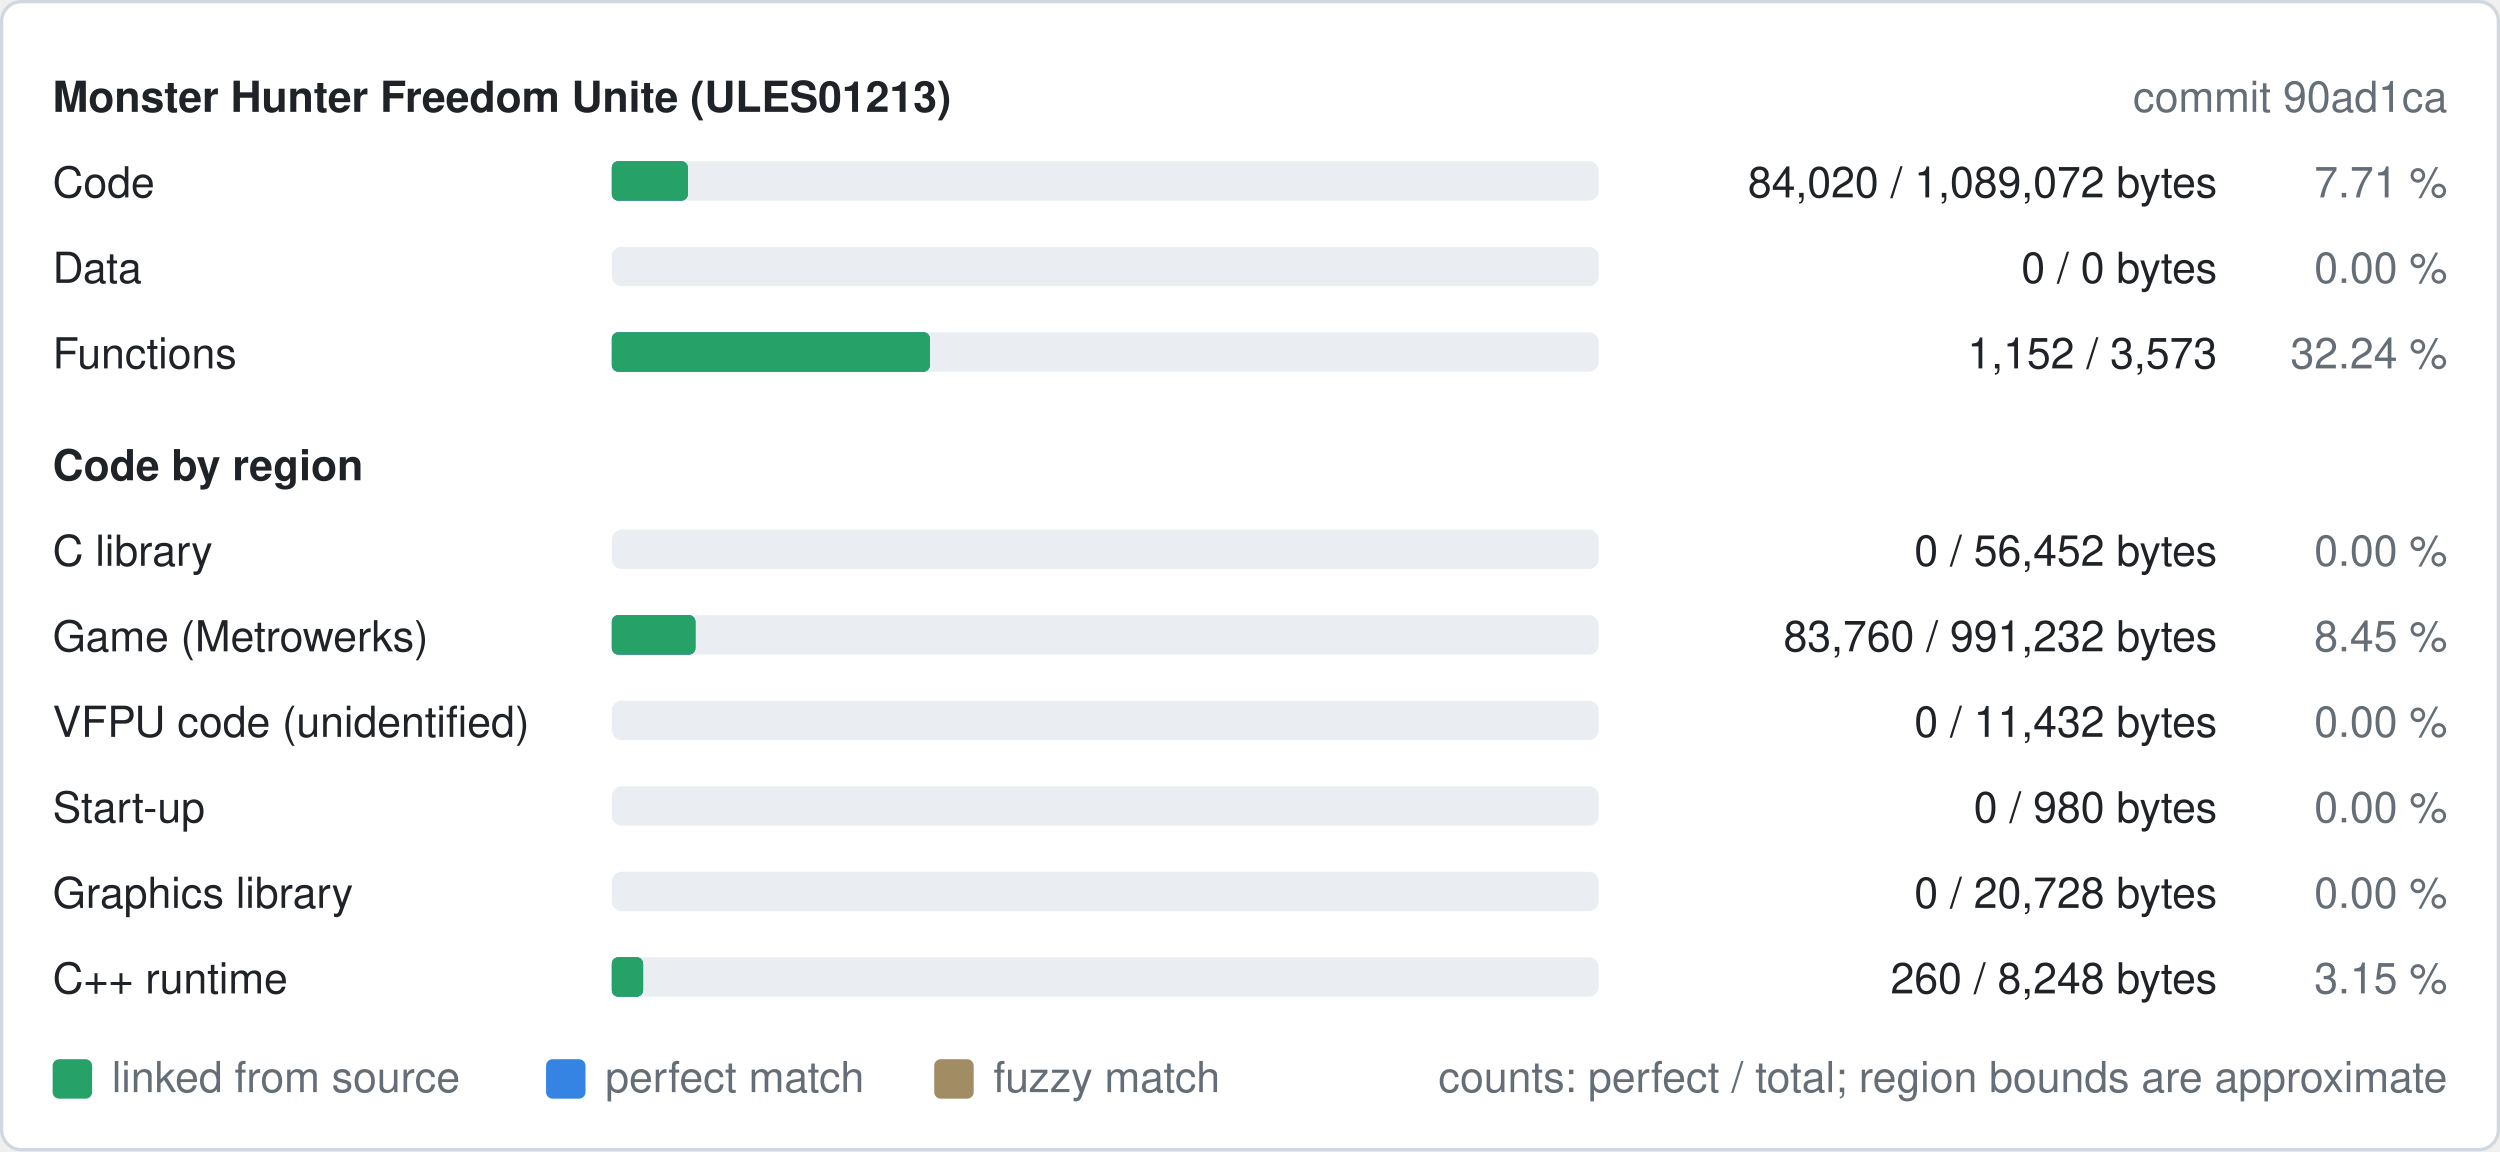
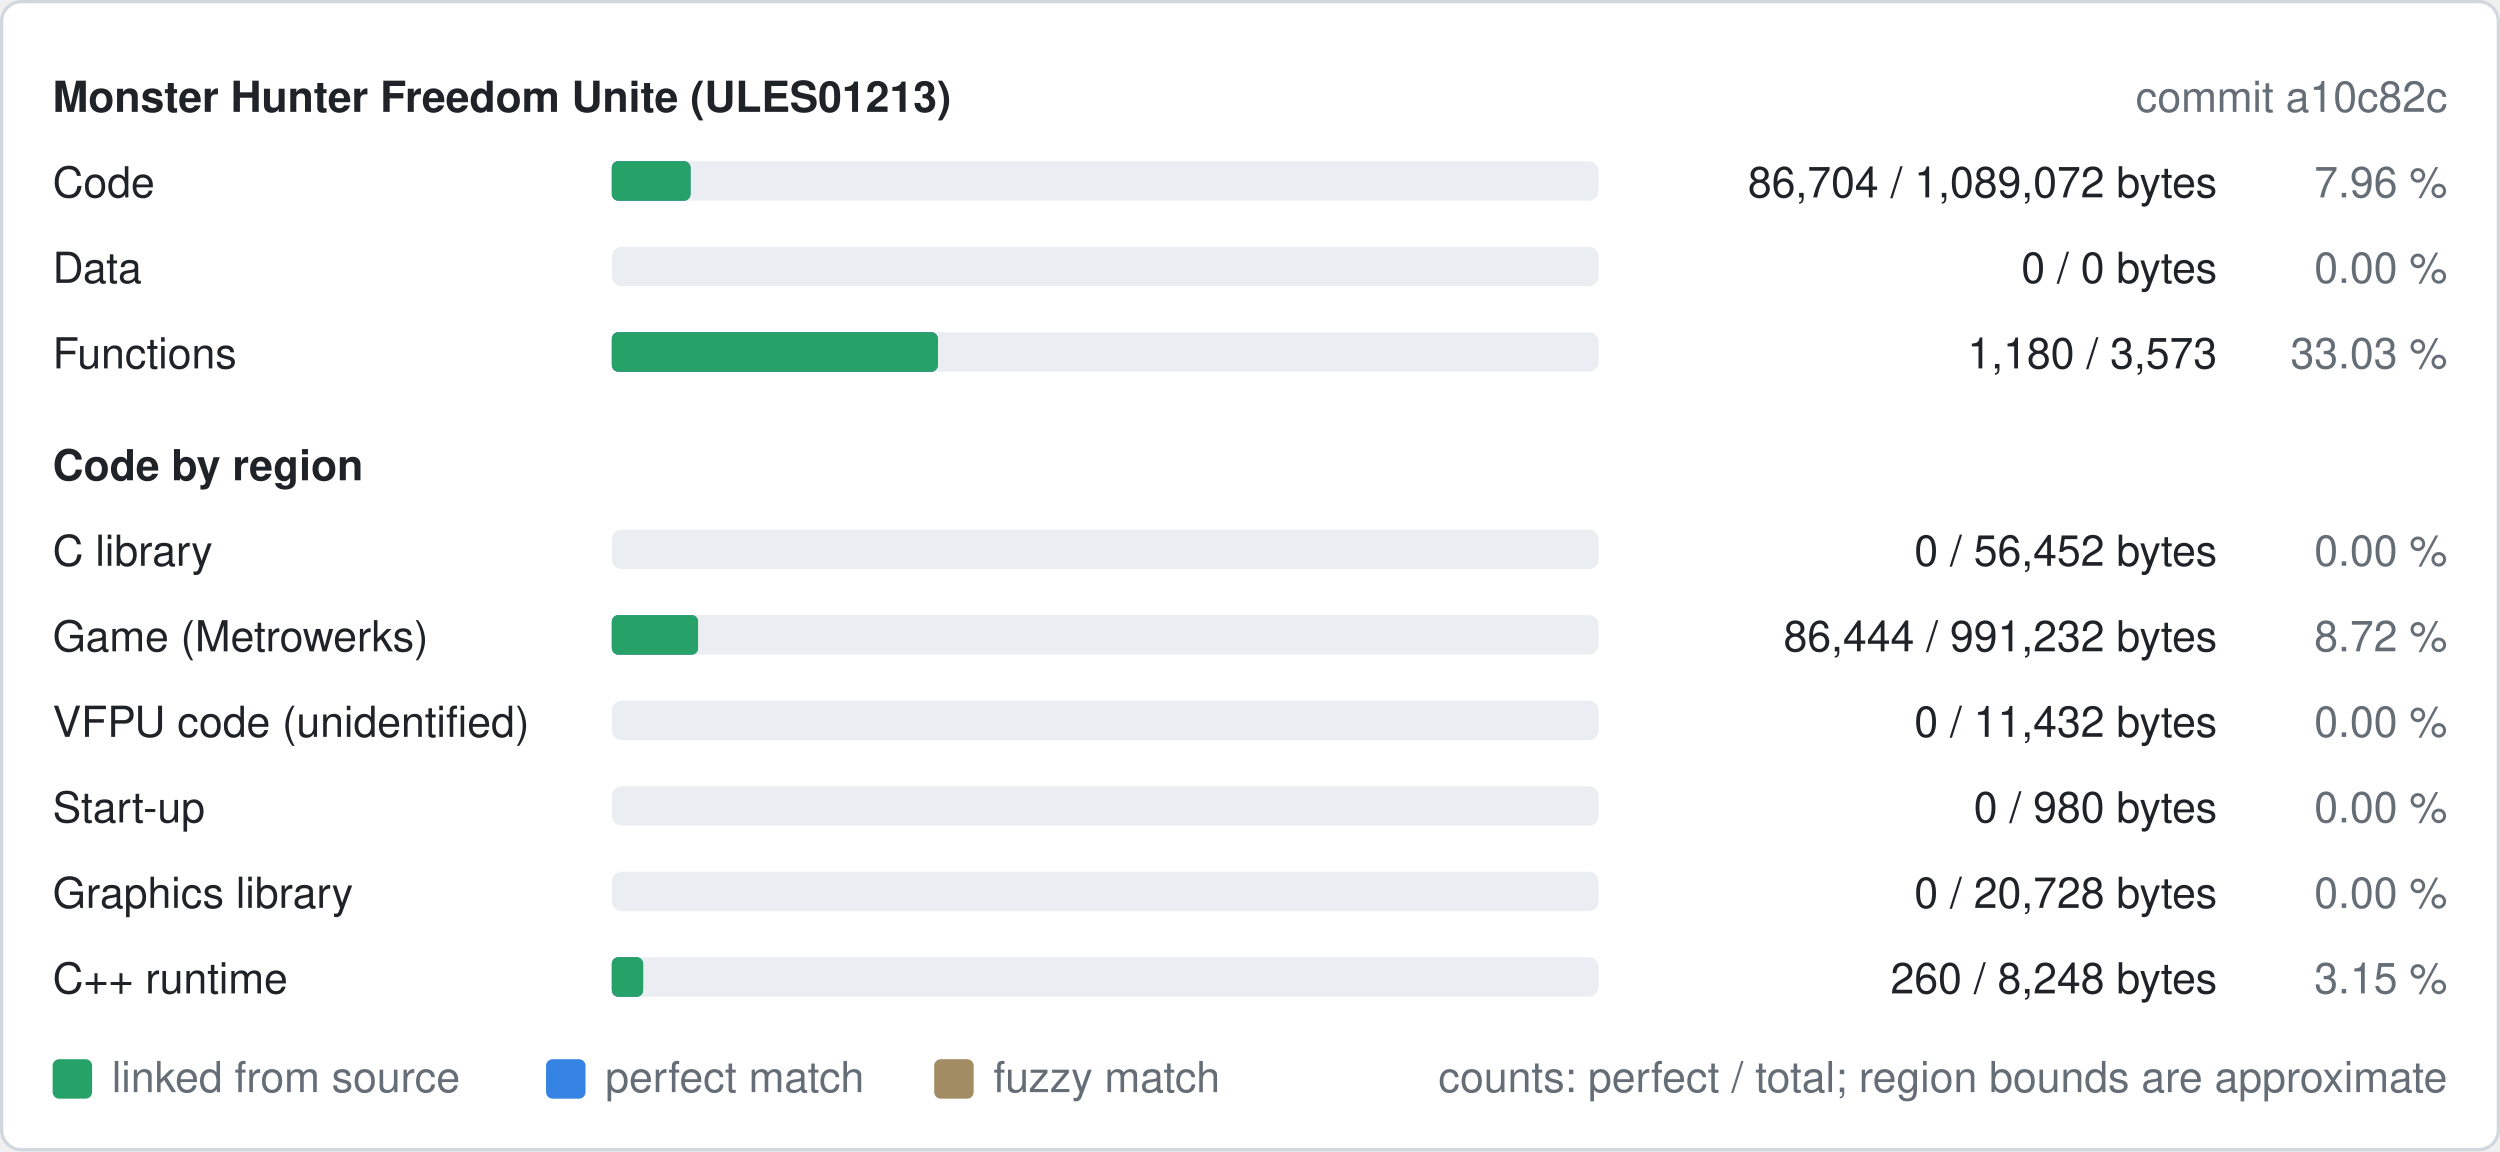
<svg xmlns="http://www.w3.org/2000/svg" width="760" height="350" viewBox="0 0 760 350" role="img" aria-label="Decompilation progress of ULES01213">
  <style>
text{font-family:-apple-system,BlinkMacSystemFont,"Segoe UI",Helvetica,Arial,sans-serif;font-size:13px}
.b{font-weight:600}
.bg{fill:#ffffff;stroke:#d0d7de}.t{fill:#1f2328}.m{fill:#656d76}.track{fill:#eaeef2}.fuzzy{fill:#a28c64}.perfect{fill:#3584e4}.linked{fill:#26a269}
@media (prefers-color-scheme: dark){.bg{fill:#0d1117;stroke:#30363d}.t{fill:#e6edf3}.m{fill:#8d96a0}.track{fill:#21262d}.fuzzy{fill:#a28c64}.perfect{fill:#3584e4}.linked{fill:#2ec27e}}
</style>
  <rect class="bg" x="0.5" y="0.5" width="759" height="349" rx="6" />
  <text class="t b" x="16" y="34">Monster Hunter Freedom Unite (ULES01213)</text>
-   <text class="m" x="744" y="34" text-anchor="end">commit 90ad1ca</text>
+   <text class="m" x="744" y="34" text-anchor="end">commit a10c82c</text>
  <text class="t" x="16" y="60">Code</text>
  <rect class="track" x="186" y="49" width="300" height="12" rx="3" />
-   <rect class="fuzzy" x="186" y="49" width="23.1" height="12" rx="2" />
-   <rect class="perfect" x="186" y="49" width="23.1" height="12" rx="2" />
-   <rect class="linked" x="186" y="49" width="23.1" height="12" rx="2" />
-   <text class="t" x="674" y="60" text-anchor="end">84,020 / 1,089,072 bytes</text>
-   <text class="m" x="744" y="60" text-anchor="end">7.71 %</text>
+   <rect class="fuzzy" x="186" y="49" width="23.9" height="12" rx="2" />
+   <rect class="perfect" x="186" y="49" width="23.9" height="12" rx="2" />
+   <rect class="linked" x="186" y="49" width="23.9" height="12" rx="2" />
+   <text class="t" x="674" y="60" text-anchor="end">86,704 / 1,089,072 bytes</text>
+   <text class="m" x="744" y="60" text-anchor="end">7.96 %</text>
  <text class="t" x="16" y="86">Data</text>
  <rect class="track" x="186" y="75" width="300" height="12" rx="3" />
  <text class="t" x="674" y="86" text-anchor="end">0 / 0 bytes</text>
  <text class="m" x="744" y="86" text-anchor="end">0.00 %</text>
  <text class="t" x="16" y="112">Functions</text>
  <rect class="track" x="186" y="101" width="300" height="12" rx="3" />
-   <rect class="fuzzy" x="186" y="101" width="96.7" height="12" rx="2" />
-   <rect class="perfect" x="186" y="101" width="96.7" height="12" rx="2" />
-   <rect class="linked" x="186" y="101" width="96.7" height="12" rx="2" />
-   <text class="t" x="674" y="112" text-anchor="end">1,152 / 3,573</text>
-   <text class="m" x="744" y="112" text-anchor="end">32.24 %</text>
+   <rect class="fuzzy" x="186" y="101" width="99.1" height="12" rx="2" />
+   <rect class="perfect" x="186" y="101" width="99.1" height="12" rx="2" />
+   <rect class="linked" x="186" y="101" width="99.1" height="12" rx="2" />
+   <text class="t" x="674" y="112" text-anchor="end">1,180 / 3,573</text>
+   <text class="m" x="744" y="112" text-anchor="end">33.03 %</text>
  <text class="t b" x="16" y="146">Code by region</text>
  <text class="t" x="16" y="172">C library</text>
  <rect class="track" x="186" y="161" width="300" height="12" rx="3" />
  <text class="t" x="674" y="172" text-anchor="end">0 / 56,452 bytes</text>
  <text class="m" x="744" y="172" text-anchor="end">0.00 %</text>
  <text class="t" x="16" y="198">Game (Metrowerks)</text>
  <rect class="track" x="186" y="187" width="300" height="12" rx="3" />
-   <rect class="fuzzy" x="186" y="187" width="25.4" height="12" rx="2" />
-   <rect class="perfect" x="186" y="187" width="25.4" height="12" rx="2" />
-   <rect class="linked" x="186" y="187" width="25.4" height="12" rx="2" />
-   <text class="t" x="674" y="198" text-anchor="end">83,760 / 991,232 bytes</text>
-   <text class="m" x="744" y="198" text-anchor="end">8.45 %</text>
+   <rect class="fuzzy" x="186" y="187" width="26.2" height="12" rx="2" />
+   <rect class="perfect" x="186" y="187" width="26.2" height="12" rx="2" />
+   <rect class="linked" x="186" y="187" width="26.2" height="12" rx="2" />
+   <text class="t" x="674" y="198" text-anchor="end">86,444 / 991,232 bytes</text>
+   <text class="m" x="744" y="198" text-anchor="end">8.72 %</text>
  <text class="t" x="16" y="224">VFPU code (unidentified)</text>
  <rect class="track" x="186" y="213" width="300" height="12" rx="3" />
  <text class="t" x="674" y="224" text-anchor="end">0 / 11,432 bytes</text>
  <text class="m" x="744" y="224" text-anchor="end">0.00 %</text>
  <text class="t" x="16" y="250">Start-up</text>
  <rect class="track" x="186" y="239" width="300" height="12" rx="3" />
  <text class="t" x="674" y="250" text-anchor="end">0 / 980 bytes</text>
  <text class="m" x="744" y="250" text-anchor="end">0.00 %</text>
  <text class="t" x="16" y="276">Graphics library</text>
  <rect class="track" x="186" y="265" width="300" height="12" rx="3" />
  <text class="t" x="674" y="276" text-anchor="end">0 / 20,728 bytes</text>
  <text class="m" x="744" y="276" text-anchor="end">0.00 %</text>
  <text class="t" x="16" y="302">C++ runtime</text>
  <rect class="track" x="186" y="291" width="300" height="12" rx="3" />
  <rect class="fuzzy" x="186" y="291" width="9.5" height="12" rx="2" />
  <rect class="perfect" x="186" y="291" width="9.5" height="12" rx="2" />
  <rect class="linked" x="186" y="291" width="9.5" height="12" rx="2" />
  <text class="t" x="674" y="302" text-anchor="end">260 / 8,248 bytes</text>
  <text class="m" x="744" y="302" text-anchor="end">3.15 %</text>
  <rect class="linked" x="16" y="322" width="12" height="12" rx="2" />
  <text class="m" x="34" y="332">linked from source</text>
  <rect class="perfect" x="166" y="322" width="12" height="12" rx="2" />
  <text class="m" x="184" y="332">perfect match</text>
  <rect class="fuzzy" x="284" y="322" width="12" height="12" rx="2" />
  <text class="m" x="302" y="332">fuzzy match</text>
  <text class="m" x="744" y="332" text-anchor="end">counts: perfect / total; region bounds are approximate</text>
</svg>
